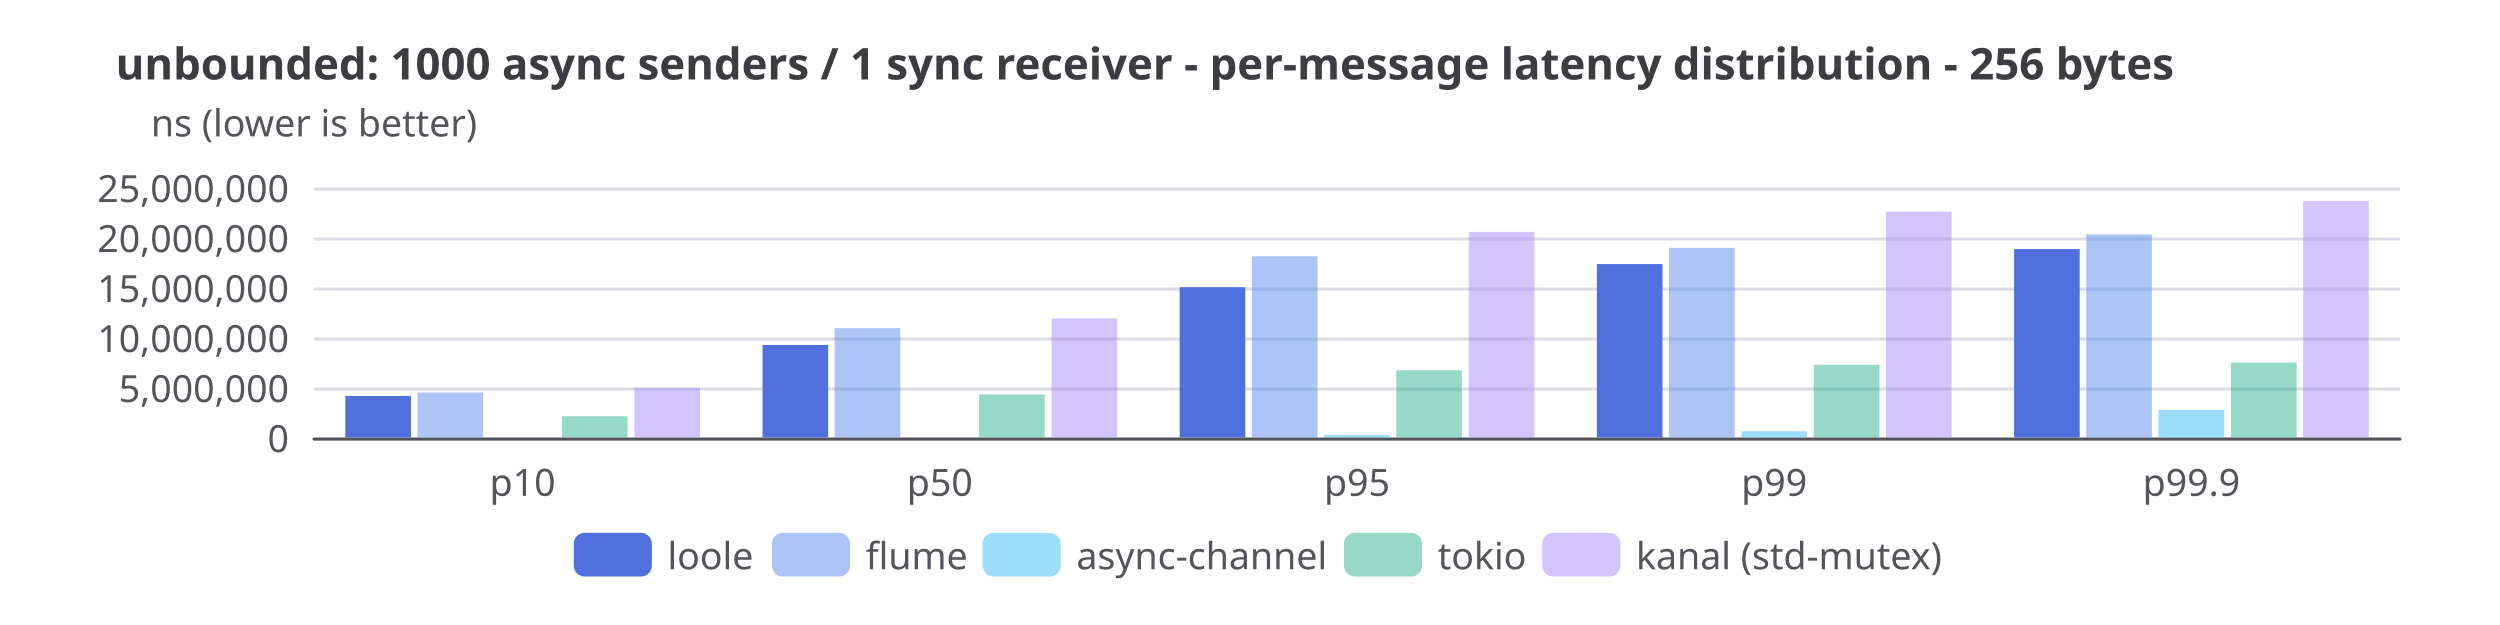
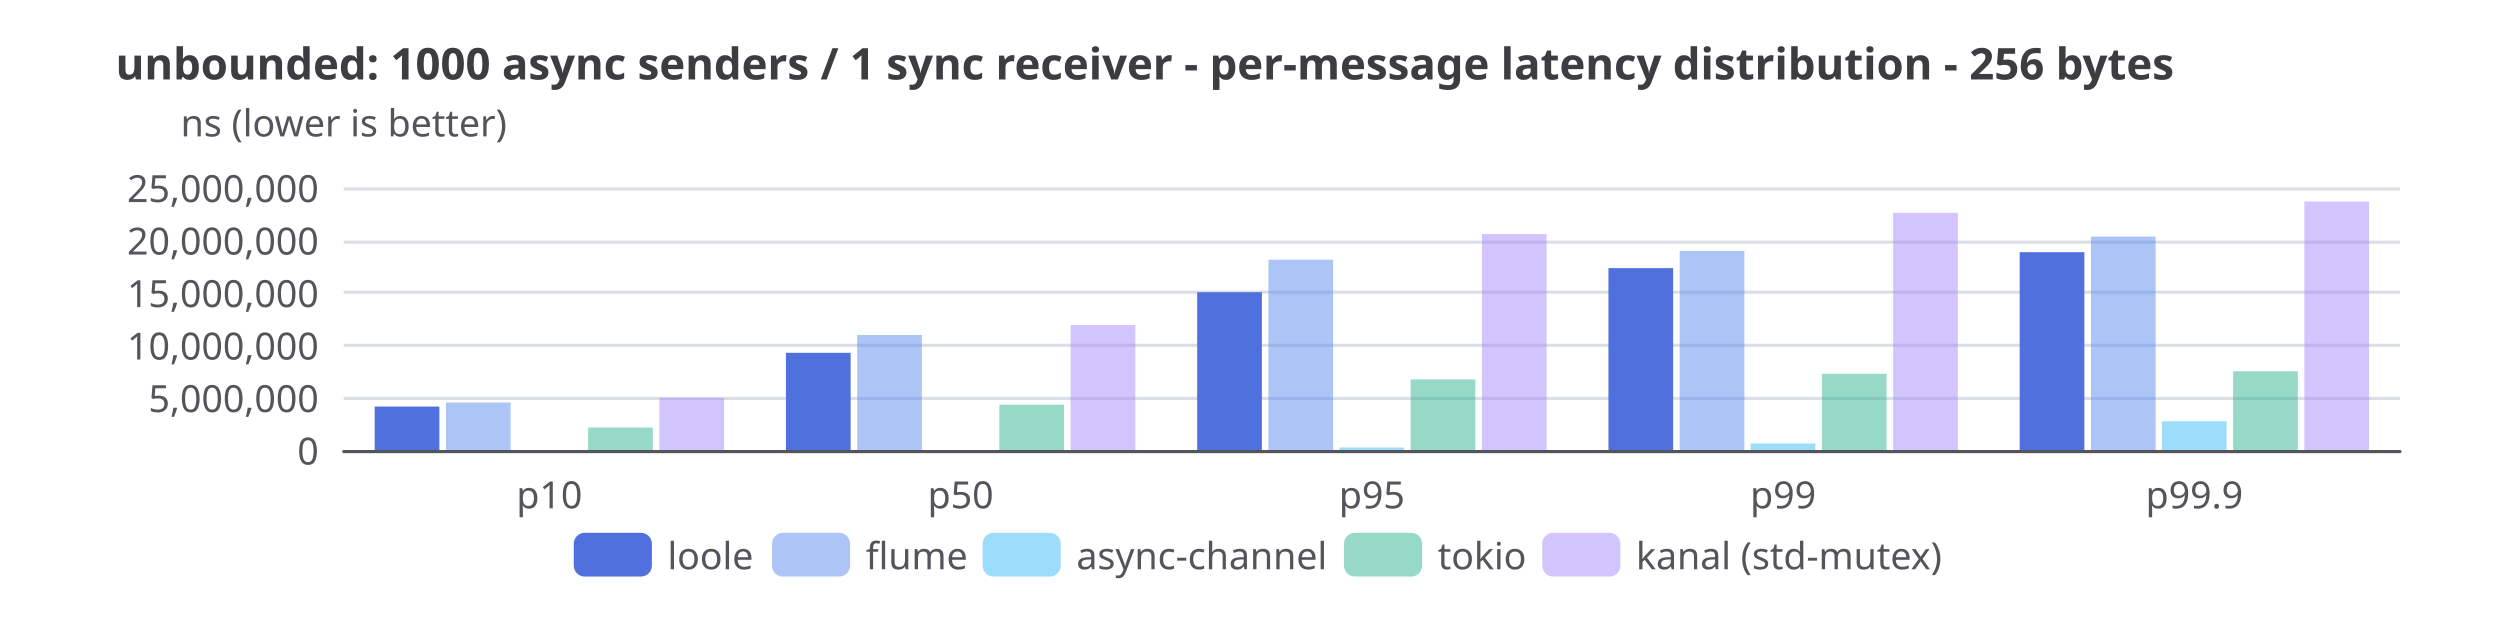
<svg xmlns="http://www.w3.org/2000/svg" width="800" height="200" version="1.1" baseProfile="full" viewBox="0 0 800 200">
  <rect width="800" height="200" x="0" y="0" fill="white" />
-   <path d="M100.5 140.5L768 140.5" fill="none" pointer-events="visible" stroke="#dbdee4" class="zr26-cls-187" />
-   <path d="M100.5 124.5L768 124.5" fill="none" pointer-events="visible" stroke="#dbdee4" class="zr26-cls-187" />
-   <path d="M100.5 108.5L768 108.5" fill="none" pointer-events="visible" stroke="#dbdee4" class="zr26-cls-187" />
-   <path d="M100.5 92.5L768 92.5" fill="none" pointer-events="visible" stroke="#dbdee4" class="zr26-cls-187" />
-   <path d="M100.5 76.5L768 76.5" fill="none" pointer-events="visible" stroke="#dbdee4" class="zr26-cls-187" />
-   <path d="M100.5 60.5L768 60.5" fill="none" pointer-events="visible" stroke="#dbdee4" class="zr26-cls-187" />
-   <text dominant-baseline="central" text-anchor="middle" style="font-size:12px;font-family:sans-serif;" xml:space="preserve" y="-6" transform="translate(100.48 45)" fill="#54555a">ns (lower is better)</text>
-   <path d="M100.5 140.5L768 140.5" fill="none" pointer-events="visible" stroke="#54555a" stroke-linecap="round" class="zr26-cls-187" />
-   <text dominant-baseline="central" text-anchor="end" style="font-size:12px;font-family:sans-serif;" transform="translate(92.48 140)" fill="#54555a">0</text>
-   <text dominant-baseline="central" text-anchor="end" style="font-size:12px;font-family:sans-serif;" transform="translate(92.48 124)" fill="#54555a">5,000,000</text>
-   <text dominant-baseline="central" text-anchor="end" style="font-size:12px;font-family:sans-serif;" transform="translate(92.48 108)" fill="#54555a">10,000,000</text>
-   <text dominant-baseline="central" text-anchor="end" style="font-size:12px;font-family:sans-serif;" transform="translate(92.48 92)" fill="#54555a">15,000,000</text>
-   <text dominant-baseline="central" text-anchor="end" style="font-size:12px;font-family:sans-serif;" transform="translate(92.48 76)" fill="#54555a">20,000,000</text>
-   <text dominant-baseline="central" text-anchor="end" style="font-size:12px;font-family:sans-serif;" transform="translate(92.48 60)" fill="#54555a">25,000,000</text>
-   <text dominant-baseline="central" text-anchor="middle" style="font-size:12px;font-family:sans-serif;" y="6" transform="translate(167.232 148)" fill="#54555a">p10</text>
-   <text dominant-baseline="central" text-anchor="middle" style="font-size:12px;font-family:sans-serif;" y="6" transform="translate(300.736 148)" fill="#54555a">p50</text>
-   <text dominant-baseline="central" text-anchor="middle" style="font-size:12px;font-family:sans-serif;" y="6" transform="translate(434.24 148)" fill="#54555a">p95</text>
-   <text dominant-baseline="central" text-anchor="middle" style="font-size:12px;font-family:sans-serif;" y="6" transform="translate(567.744 148)" fill="#54555a">p99</text>
-   <text dominant-baseline="central" text-anchor="middle" style="font-size:12px;font-family:sans-serif;" y="6" transform="translate(701.248 148)" fill="#54555a">p99.9</text>
-   <path d="M110.5 140l21 0l0 -13.3l-21 0Z" fill="#5070dd" ecmeta_series_index="0" ecmeta_data_index="0" ecmeta_ssr_type="chart" class="zr26-cls-188" />
-   <path d="M244 140l21 0l0 -29.6l-21 0Z" fill="#5070dd" ecmeta_series_index="0" ecmeta_data_index="1" ecmeta_ssr_type="chart" class="zr26-cls-188" />
-   <path d="M377.5 140l21 0l0 -48.1l-21 0Z" fill="#5070dd" ecmeta_series_index="0" ecmeta_data_index="2" ecmeta_ssr_type="chart" class="zr26-cls-188" />
-   <path d="M511 140l21 0l0 -55.5l-21 0Z" fill="#5070dd" ecmeta_series_index="0" ecmeta_data_index="3" ecmeta_ssr_type="chart" class="zr26-cls-188" />
-   <path d="M644.5 140l21 0l0 -60.3l-21 0Z" fill="#5070dd" ecmeta_series_index="0" ecmeta_data_index="4" ecmeta_ssr_type="chart" class="zr26-cls-188" />
-   <path d="M133.6 140l21 0l0 -14.4l-21 0Z" fill="rgb(91,141,239)" fill-opacity="0.5" ecmeta_series_index="1" ecmeta_data_index="0" ecmeta_ssr_type="chart" class="zr26-cls-189" />
-   <path d="M267.1 140l21 0l0 -35l-21 0Z" fill="rgb(91,141,239)" fill-opacity="0.5" ecmeta_series_index="1" ecmeta_data_index="1" ecmeta_ssr_type="chart" class="zr26-cls-189" />
-   <path d="M400.6 140l21 0l0 -58l-21 0Z" fill="rgb(91,141,239)" fill-opacity="0.5" ecmeta_series_index="1" ecmeta_data_index="2" ecmeta_ssr_type="chart" class="zr26-cls-189" />
-   <path d="M534.1 140l21 0l0 -60.7l-21 0Z" fill="rgb(91,141,239)" fill-opacity="0.5" ecmeta_series_index="1" ecmeta_data_index="3" ecmeta_ssr_type="chart" class="zr26-cls-189" />
-   <path d="M667.6 140l21 0l0 -65l-21 0Z" fill="rgb(91,141,239)" fill-opacity="0.5" ecmeta_series_index="1" ecmeta_data_index="4" ecmeta_ssr_type="chart" class="zr26-cls-189" />
-   <path d="M156.7 140l21 0l0 0l-21 0Z" fill="rgb(56,189,248)" fill-opacity="0.5" ecmeta_series_index="2" ecmeta_data_index="0" ecmeta_ssr_type="chart" class="zr26-cls-190" />
-   <path d="M290.2 140l21 0l0 0l-21 0Z" fill="rgb(56,189,248)" fill-opacity="0.5" ecmeta_series_index="2" ecmeta_data_index="1" ecmeta_ssr_type="chart" class="zr26-cls-190" />
-   <path d="M423.7 140l21 0l0 -0.8l-21 0Z" fill="rgb(56,189,248)" fill-opacity="0.5" ecmeta_series_index="2" ecmeta_data_index="2" ecmeta_ssr_type="chart" class="zr26-cls-190" />
-   <path d="M557.2 140l21 0l0 -2l-21 0Z" fill="rgb(56,189,248)" fill-opacity="0.5" ecmeta_series_index="2" ecmeta_data_index="3" ecmeta_ssr_type="chart" class="zr26-cls-190" />
-   <path d="M690.7 140l21 0l0 -8.8l-21 0Z" fill="rgb(56,189,248)" fill-opacity="0.5" ecmeta_series_index="2" ecmeta_data_index="4" ecmeta_ssr_type="chart" class="zr26-cls-190" />
-   <path d="M179.8 140l21 0l0 -6.8l-21 0Z" fill="rgb(47,181,142)" fill-opacity="0.5" ecmeta_series_index="3" ecmeta_data_index="0" ecmeta_ssr_type="chart" class="zr26-cls-191" />
-   <path d="M313.3 140l21 0l0 -13.8l-21 0Z" fill="rgb(47,181,142)" fill-opacity="0.5" ecmeta_series_index="3" ecmeta_data_index="1" ecmeta_ssr_type="chart" class="zr26-cls-191" />
-   <path d="M446.8 140l21 0l0 -21.5l-21 0Z" fill="rgb(47,181,142)" fill-opacity="0.5" ecmeta_series_index="3" ecmeta_data_index="2" ecmeta_ssr_type="chart" class="zr26-cls-191" />
-   <path d="M580.4 140l21 0l0 -23.3l-21 0Z" fill="rgb(47,181,142)" fill-opacity="0.5" ecmeta_series_index="3" ecmeta_data_index="3" ecmeta_ssr_type="chart" class="zr26-cls-191" />
-   <path d="M713.9 140l21 0l0 -24l-21 0Z" fill="rgb(47,181,142)" fill-opacity="0.5" ecmeta_series_index="3" ecmeta_data_index="4" ecmeta_ssr_type="chart" class="zr26-cls-191" />
-   <path d="M203 140l21 0l0 -15.9l-21 0Z" fill="rgb(167,139,250)" fill-opacity="0.5" ecmeta_series_index="4" ecmeta_data_index="0" ecmeta_ssr_type="chart" class="zr26-cls-192" />
-   <path d="M336.5 140l21 0l0 -38.1l-21 0Z" fill="rgb(167,139,250)" fill-opacity="0.5" ecmeta_series_index="4" ecmeta_data_index="1" ecmeta_ssr_type="chart" class="zr26-cls-192" />
-   <path d="M470 140l21 0l0 -65.8l-21 0Z" fill="rgb(167,139,250)" fill-opacity="0.5" ecmeta_series_index="4" ecmeta_data_index="2" ecmeta_ssr_type="chart" class="zr26-cls-192" />
-   <path d="M603.5 140l21 0l0 -72.3l-21 0Z" fill="rgb(167,139,250)" fill-opacity="0.5" ecmeta_series_index="4" ecmeta_data_index="3" ecmeta_ssr_type="chart" class="zr26-cls-192" />
-   <path d="M737 140l21 0l0 -75.7l-21 0Z" fill="rgb(167,139,250)" fill-opacity="0.5" ecmeta_series_index="4" ecmeta_data_index="4" ecmeta_ssr_type="chart" class="zr26-cls-192" />
+   <path d="M110 144.5L768 144.5" fill="none" pointer-events="visible" stroke="#dbdee4" class="zr26-cls-187" />
+   <path d="M110 127.5L768 127.5" fill="none" pointer-events="visible" stroke="#dbdee4" class="zr26-cls-187" />
+   <path d="M110 110.5L768 110.5" fill="none" pointer-events="visible" stroke="#dbdee4" class="zr26-cls-187" />
+   <path d="M110 93.5L768 93.5" fill="none" pointer-events="visible" stroke="#dbdee4" class="zr26-cls-187" />
+   <path d="M110 77.5L768 77.5" fill="none" pointer-events="visible" stroke="#dbdee4" class="zr26-cls-187" />
+   <path d="M110 60.5L768 60.5" fill="none" pointer-events="visible" stroke="#dbdee4" class="zr26-cls-187" />
+   <text dominant-baseline="central" text-anchor="middle" style="font-size:12px;font-family:sans-serif;" xml:space="preserve" y="-6" transform="translate(110 45)" fill="#54555a">ns (lower is better)</text>
+   <path d="M110 144.5L768 144.5" fill="none" pointer-events="visible" stroke="#54555a" stroke-linecap="round" class="zr26-cls-187" />
+   <text dominant-baseline="central" text-anchor="end" style="font-size:12px;font-family:sans-serif;" transform="translate(102 144)" fill="#54555a">0</text>
+   <text dominant-baseline="central" text-anchor="end" style="font-size:12px;font-family:sans-serif;" transform="translate(102 127.2)" fill="#54555a">5,000,000</text>
+   <text dominant-baseline="central" text-anchor="end" style="font-size:12px;font-family:sans-serif;" transform="translate(102 110.4)" fill="#54555a">10,000,000</text>
+   <text dominant-baseline="central" text-anchor="end" style="font-size:12px;font-family:sans-serif;" transform="translate(102 93.6)" fill="#54555a">15,000,000</text>
+   <text dominant-baseline="central" text-anchor="end" style="font-size:12px;font-family:sans-serif;" transform="translate(102 76.8)" fill="#54555a">20,000,000</text>
+   <text dominant-baseline="central" text-anchor="end" style="font-size:12px;font-family:sans-serif;" transform="translate(102 60)" fill="#54555a">25,000,000</text>
+   <text dominant-baseline="central" text-anchor="middle" style="font-size:12px;font-family:sans-serif;" y="6" transform="translate(175.8 152)" fill="#54555a">p10</text>
+   <text dominant-baseline="central" text-anchor="middle" style="font-size:12px;font-family:sans-serif;" y="6" transform="translate(307.4 152)" fill="#54555a">p50</text>
+   <text dominant-baseline="central" text-anchor="middle" style="font-size:12px;font-family:sans-serif;" y="6" transform="translate(439 152)" fill="#54555a">p95</text>
+   <text dominant-baseline="central" text-anchor="middle" style="font-size:12px;font-family:sans-serif;" y="6" transform="translate(570.6 152)" fill="#54555a">p99</text>
+   <text dominant-baseline="central" text-anchor="middle" style="font-size:12px;font-family:sans-serif;" y="6" transform="translate(702.2 152)" fill="#54555a">p99.9</text>
+   <path d="M119.9 144l20.7 0l0 -13.9l-20.7 0Z" fill="#5070dd" ecmeta_series_index="0" ecmeta_data_index="0" ecmeta_ssr_type="chart" class="zr26-cls-188" />
+   <path d="M251.5 144l20.7 0l0 -31.1l-20.7 0Z" fill="#5070dd" ecmeta_series_index="0" ecmeta_data_index="1" ecmeta_ssr_type="chart" class="zr26-cls-188" />
+   <path d="M383.1 144l20.7 0l0 -50.5l-20.7 0Z" fill="#5070dd" ecmeta_series_index="0" ecmeta_data_index="2" ecmeta_ssr_type="chart" class="zr26-cls-188" />
+   <path d="M514.7 144l20.7 0l0 -58.2l-20.7 0Z" fill="#5070dd" ecmeta_series_index="0" ecmeta_data_index="3" ecmeta_ssr_type="chart" class="zr26-cls-188" />
+   <path d="M646.3 144l20.7 0l0 -63.3l-20.7 0Z" fill="#5070dd" ecmeta_series_index="0" ecmeta_data_index="4" ecmeta_ssr_type="chart" class="zr26-cls-188" />
+   <path d="M142.7 144l20.7 0l0 -15.2l-20.7 0Z" fill="rgb(91,141,239)" fill-opacity="0.5" ecmeta_series_index="1" ecmeta_data_index="0" ecmeta_ssr_type="chart" class="zr26-cls-189" />
+   <path d="M274.3 144l20.7 0l0 -36.8l-20.7 0Z" fill="rgb(91,141,239)" fill-opacity="0.5" ecmeta_series_index="1" ecmeta_data_index="1" ecmeta_ssr_type="chart" class="zr26-cls-189" />
+   <path d="M405.9 144l20.7 0l0 -60.9l-20.7 0Z" fill="rgb(91,141,239)" fill-opacity="0.5" ecmeta_series_index="1" ecmeta_data_index="2" ecmeta_ssr_type="chart" class="zr26-cls-189" />
+   <path d="M537.5 144l20.7 0l0 -63.7l-20.7 0Z" fill="rgb(91,141,239)" fill-opacity="0.5" ecmeta_series_index="1" ecmeta_data_index="3" ecmeta_ssr_type="chart" class="zr26-cls-189" />
+   <path d="M669.1 144l20.7 0l0 -68.3l-20.7 0Z" fill="rgb(91,141,239)" fill-opacity="0.5" ecmeta_series_index="1" ecmeta_data_index="4" ecmeta_ssr_type="chart" class="zr26-cls-189" />
+   <path d="M165.4 144l20.7 0l0 0l-20.7 0Z" fill="rgb(56,189,248)" fill-opacity="0.5" ecmeta_series_index="2" ecmeta_data_index="0" ecmeta_ssr_type="chart" class="zr26-cls-190" />
+   <path d="M297 144l20.7 0l0 0l-20.7 0Z" fill="rgb(56,189,248)" fill-opacity="0.5" ecmeta_series_index="2" ecmeta_data_index="1" ecmeta_ssr_type="chart" class="zr26-cls-190" />
+   <path d="M428.6 144l20.7 0l0 -0.8l-20.7 0Z" fill="rgb(56,189,248)" fill-opacity="0.5" ecmeta_series_index="2" ecmeta_data_index="2" ecmeta_ssr_type="chart" class="zr26-cls-190" />
+   <path d="M560.2 144l20.7 0l0 -2.1l-20.7 0Z" fill="rgb(56,189,248)" fill-opacity="0.5" ecmeta_series_index="2" ecmeta_data_index="3" ecmeta_ssr_type="chart" class="zr26-cls-190" />
+   <path d="M691.8 144l20.7 0l0 -9.2l-20.7 0Z" fill="rgb(56,189,248)" fill-opacity="0.5" ecmeta_series_index="2" ecmeta_data_index="4" ecmeta_ssr_type="chart" class="zr26-cls-190" />
+   <path d="M188.2 144l20.7 0l0 -7.2l-20.7 0Z" fill="rgb(47,181,142)" fill-opacity="0.5" ecmeta_series_index="3" ecmeta_data_index="0" ecmeta_ssr_type="chart" class="zr26-cls-191" />
+   <path d="M319.8 144l20.7 0l0 -14.5l-20.7 0Z" fill="rgb(47,181,142)" fill-opacity="0.5" ecmeta_series_index="3" ecmeta_data_index="1" ecmeta_ssr_type="chart" class="zr26-cls-191" />
+   <path d="M451.4 144l20.7 0l0 -22.6l-20.7 0Z" fill="rgb(47,181,142)" fill-opacity="0.5" ecmeta_series_index="3" ecmeta_data_index="2" ecmeta_ssr_type="chart" class="zr26-cls-191" />
+   <path d="M583 144l20.7 0l0 -24.4l-20.7 0Z" fill="rgb(47,181,142)" fill-opacity="0.5" ecmeta_series_index="3" ecmeta_data_index="3" ecmeta_ssr_type="chart" class="zr26-cls-191" />
+   <path d="M714.6 144l20.7 0l0 -25.2l-20.7 0Z" fill="rgb(47,181,142)" fill-opacity="0.5" ecmeta_series_index="3" ecmeta_data_index="4" ecmeta_ssr_type="chart" class="zr26-cls-191" />
+   <path d="M211 144l20.7 0l0 -16.7l-20.7 0Z" fill="rgb(167,139,250)" fill-opacity="0.5" ecmeta_series_index="4" ecmeta_data_index="0" ecmeta_ssr_type="chart" class="zr26-cls-192" />
+   <path d="M342.6 144l20.7 0l0 -40l-20.7 0Z" fill="rgb(167,139,250)" fill-opacity="0.5" ecmeta_series_index="4" ecmeta_data_index="1" ecmeta_ssr_type="chart" class="zr26-cls-192" />
+   <path d="M474.2 144l20.7 0l0 -69.1l-20.7 0Z" fill="rgb(167,139,250)" fill-opacity="0.5" ecmeta_series_index="4" ecmeta_data_index="2" ecmeta_ssr_type="chart" class="zr26-cls-192" />
+   <path d="M605.8 144l20.7 0l0 -75.9l-20.7 0Z" fill="rgb(167,139,250)" fill-opacity="0.5" ecmeta_series_index="4" ecmeta_data_index="3" ecmeta_ssr_type="chart" class="zr26-cls-192" />
+   <path d="M737.4 144l20.7 0l0 -79.5l-20.7 0Z" fill="rgb(167,139,250)" fill-opacity="0.5" ecmeta_series_index="4" ecmeta_data_index="4" ecmeta_ssr_type="chart" class="zr26-cls-192" />
  <path d="M-5 -5.5l442.8 0l0 25l-442.8 0Z" transform="translate(183.6 170.5)" fill="rgb(0,0,0)" fill-opacity="0" stroke="#b7b9be" stroke-width="0" class="zr26-cls-187" />
  <path d="M3.5 0L21.5 0A3.5 3.5 0 0 1 25 3.5L25 10.5A3.5 3.5 0 0 1 21.5 14L3.5 14A3.5 3.5 0 0 1 0 10.5L0 3.5A3.5 3.5 0 0 1 3.5 0Z" transform="translate(183.6 170.5)" fill="#5070dd" ecmeta_series_index="0" ecmeta_data_index="0" ecmeta_ssr_type="legend" ecmeta_silent="true" class="zr26-cls-187" />
  <text dominant-baseline="central" text-anchor="start" style="font-size:12px;font-family:sans-serif;" x="30" y="7" transform="translate(183.6 170.5)" fill="#54555a">loole</text>
  <path d="M0 0l55.4 0l0 14l-55.4 0Z" transform="translate(183.6 170.5)" fill="none" pointer-events="visible" ecmeta_series_index="0" ecmeta_data_index="0" ecmeta_ssr_type="legend" class="zr26-cls-193" />
  <path d="M3.5 0L21.5 0A3.5 3.5 0 0 1 25 3.5L25 10.5A3.5 3.5 0 0 1 21.5 14L3.5 14A3.5 3.5 0 0 1 0 10.5L0 3.5A3.5 3.5 0 0 1 3.5 0Z" transform="translate(247.04 170.5)" fill="rgb(91,141,239)" fill-opacity="0.5" ecmeta_series_index="1" ecmeta_data_index="1" ecmeta_ssr_type="legend" ecmeta_silent="true" class="zr26-cls-187" />
  <text dominant-baseline="central" text-anchor="start" style="font-size:12px;font-family:sans-serif;" x="30" y="7" transform="translate(247.04 170.5)" fill="#54555a">flume</text>
  <path d="M0 0l59.4 0l0 14l-59.4 0Z" transform="translate(247.04 170.5)" fill="none" pointer-events="visible" ecmeta_series_index="1" ecmeta_data_index="1" ecmeta_ssr_type="legend" class="zr26-cls-193" />
  <path d="M3.5 0L21.5 0A3.5 3.5 0 0 1 25 3.5L25 10.5A3.5 3.5 0 0 1 21.5 14L3.5 14A3.5 3.5 0 0 1 0 10.5L0 3.5A3.5 3.5 0 0 1 3.5 0Z" transform="translate(314.44 170.5)" fill="rgb(56,189,248)" fill-opacity="0.5" ecmeta_series_index="2" ecmeta_data_index="2" ecmeta_ssr_type="legend" ecmeta_silent="true" class="zr26-cls-187" />
  <text dominant-baseline="central" text-anchor="start" style="font-size:12px;font-family:sans-serif;" x="30" y="7" transform="translate(314.44 170.5)" fill="#54555a">async-channel</text>
  <path d="M0 0l107.6 0l0 14l-107.6 0Z" transform="translate(314.44 170.5)" fill="none" pointer-events="visible" ecmeta_series_index="2" ecmeta_data_index="2" ecmeta_ssr_type="legend" class="zr26-cls-193" />
  <path d="M3.5 0L21.5 0A3.5 3.5 0 0 1 25 3.5L25 10.5A3.5 3.5 0 0 1 21.5 14L3.5 14A3.5 3.5 0 0 1 0 10.5L0 3.5A3.5 3.5 0 0 1 3.5 0Z" transform="translate(430.08 170.5)" fill="rgb(47,181,142)" fill-opacity="0.5" ecmeta_series_index="3" ecmeta_data_index="3" ecmeta_ssr_type="legend" ecmeta_silent="true" class="zr26-cls-187" />
  <text dominant-baseline="central" text-anchor="start" style="font-size:12px;font-family:sans-serif;" x="30" y="7" transform="translate(430.08 170.5)" fill="#54555a">tokio</text>
  <path d="M0 0l55.4 0l0 14l-55.4 0Z" transform="translate(430.08 170.5)" fill="none" pointer-events="visible" ecmeta_series_index="3" ecmeta_data_index="3" ecmeta_ssr_type="legend" class="zr26-cls-193" />
  <path d="M3.5 0L21.5 0A3.5 3.5 0 0 1 25 3.5L25 10.5A3.5 3.5 0 0 1 21.5 14L3.5 14A3.5 3.5 0 0 1 0 10.5L0 3.5A3.5 3.5 0 0 1 3.5 0Z" transform="translate(493.52 170.5)" fill="rgb(167,139,250)" fill-opacity="0.5" ecmeta_series_index="4" ecmeta_data_index="4" ecmeta_ssr_type="legend" ecmeta_silent="true" class="zr26-cls-187" />
  <text dominant-baseline="central" text-anchor="start" style="font-size:12px;font-family:sans-serif;" xml:space="preserve" x="30" y="7" transform="translate(493.52 170.5)" fill="#54555a">kanal (std-mutex)</text>
  <path d="M0 0l122.9 0l0 14l-122.9 0Z" transform="translate(493.52 170.5)" fill="none" pointer-events="visible" ecmeta_series_index="4" ecmeta_data_index="4" ecmeta_ssr_type="legend" class="zr26-cls-193" />
  <path d="M-5 -5l608.5 0l0 24l-608.5 0Z" transform="translate(37 13)" fill="rgb(0,0,0)" fill-opacity="0" stroke="#3c3c41" stroke-width="0" class="zr26-cls-187" />
  <text dominant-baseline="central" text-anchor="start" style="font-size:14px;font-family:sans-serif;font-weight:bold;" xml:space="preserve" y="7" transform="translate(37 13)" fill="#3c3c41">unbounded: 1000 async senders / 1 sync receiver - per-message latency distribution - 256 bytes</text>
  <style>
.zr26-cls-187:hover {
pointer-events:none;
}
.zr26-cls-188:hover {
cursor:pointer;
fill:rgba(88,123,243,1);
}
.zr26-cls-189:hover {
cursor:pointer;
fill:rgba(100,155,255,0.5);
}
.zr26-cls-190:hover {
cursor:pointer;
fill:rgba(61,207,255,0.5);
}
.zr26-cls-191:hover {
cursor:pointer;
fill:rgba(51,199,156,0.5);
}
.zr26-cls-192:hover {
cursor:pointer;
fill:rgba(183,152,255,0.5);
}
.zr26-cls-193:hover {
cursor:pointer;
fill:rgba(0,0,0,0);
}



</style>
</svg>
